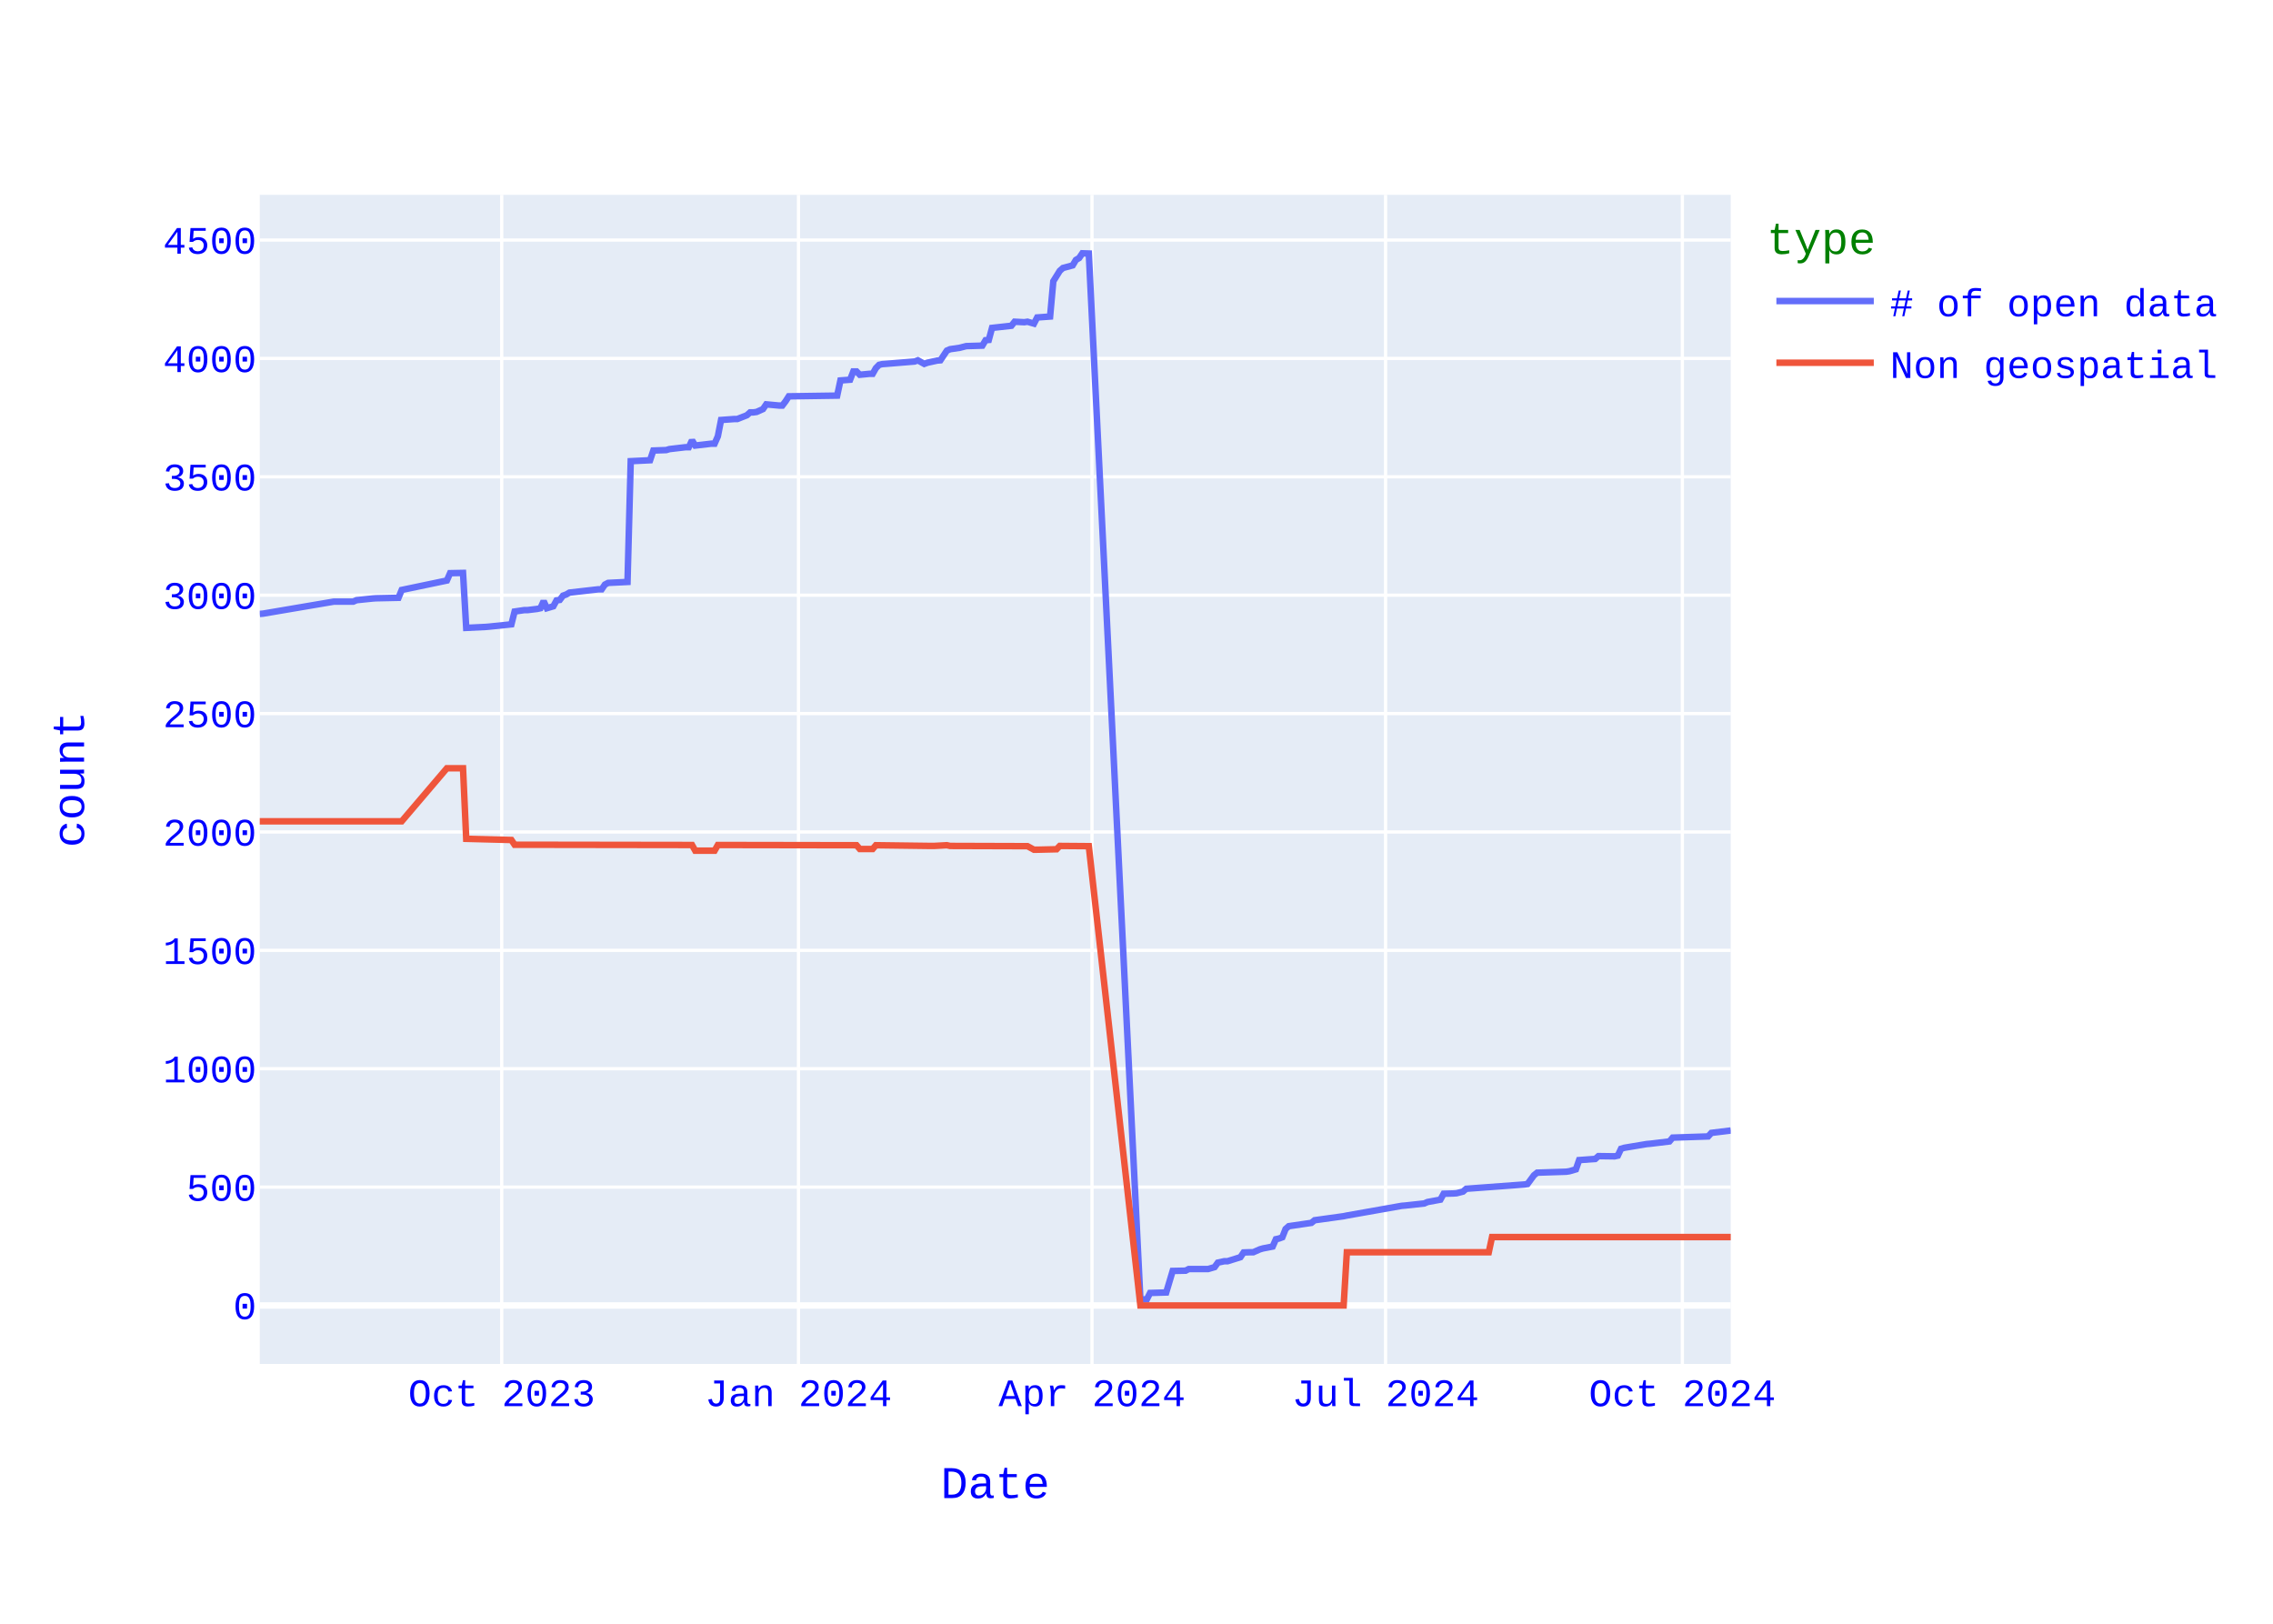
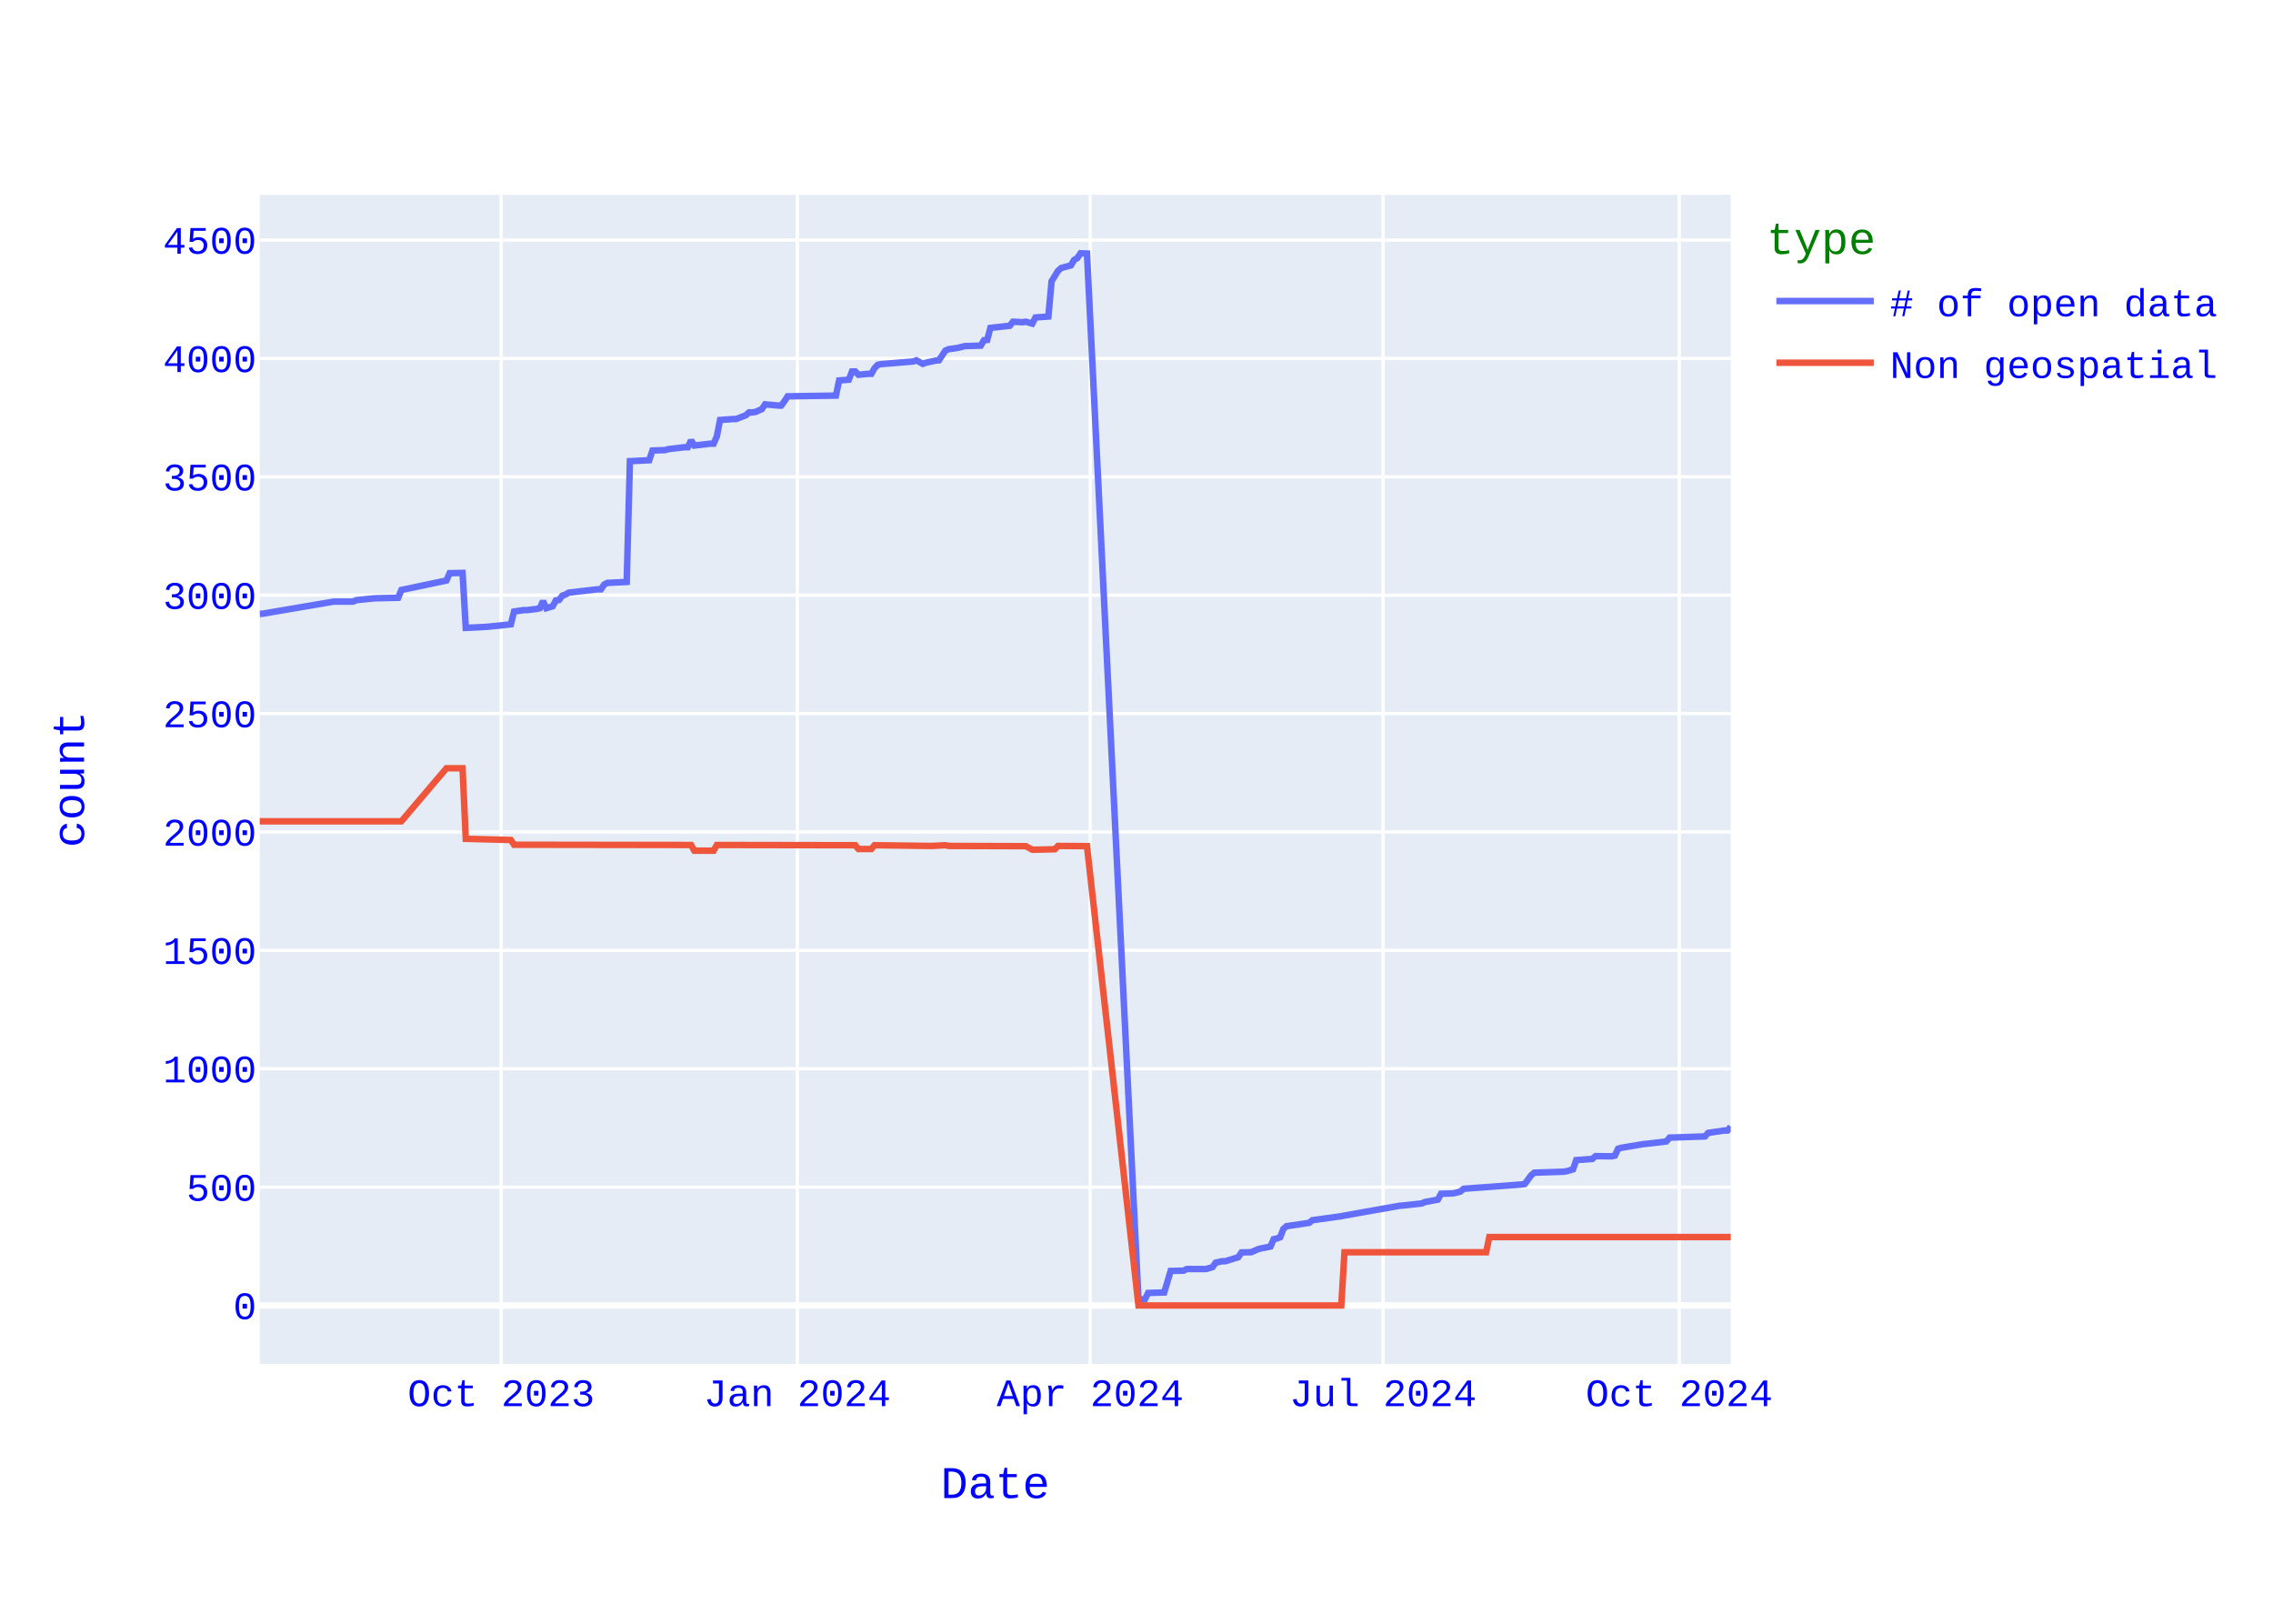
<svg xmlns="http://www.w3.org/2000/svg" class="main-svg" width="700" height="500" style="" viewBox="0 0 700 500">
  <rect x="0" y="0" width="700" height="500" style="fill: rgb(255, 255, 255); fill-opacity: 1;" />
-   <defs id="defs-022b05">
+   <defs id="defs-844910">
    <g class="clips">
-       <clipPath id="clip022b05xyplot" class="plotclip">
+       <clipPath id="clip844910xyplot" class="plotclip">
        <rect width="453" height="360" />
      </clipPath>
-       <clipPath class="axesclip" id="clip022b05x">
+       <clipPath class="axesclip" id="clip844910x">
        <rect x="80" y="0" width="453" height="500" />
      </clipPath>
-       <clipPath class="axesclip" id="clip022b05y">
+       <clipPath class="axesclip" id="clip844910y">
        <rect x="0" y="60" width="700" height="360" />
      </clipPath>
-       <clipPath class="axesclip" id="clip022b05xy">
+       <clipPath class="axesclip" id="clip844910xy">
        <rect x="80" y="60" width="453" height="360" />
      </clipPath>
    </g>
    <g class="gradients" />
    <g class="patterns" />
  </defs>
  <g class="bglayer">
    <rect class="bg" x="80" y="60" width="453" height="360" style="fill: rgb(229, 236, 246); fill-opacity: 1; stroke-width: 0;" />
  </g>
  <g class="layer-below">
    <g class="imagelayer" />
    <g class="shapelayer" />
  </g>
  <g class="cartesianlayer">
    <g class="subplot xy">
      <g class="layer-subplot">
        <g class="shapelayer" />
        <g class="imagelayer" />
      </g>
      <g class="minor-gridlayer">
        <g class="x" />
        <g class="y" />
      </g>
      <g class="gridlayer">
        <g class="x">
-           <path class="xgrid crisp" transform="translate(154.51,0)" d="M0,60v360" style="stroke: rgb(255, 255, 255); stroke-opacity: 1; stroke-width: 1px;" />
-           <path class="xgrid crisp" transform="translate(245.9,0)" d="M0,60v360" style="stroke: rgb(255, 255, 255); stroke-opacity: 1; stroke-width: 1px;" />
-           <path class="xgrid crisp" transform="translate(336.3,0)" d="M0,60v360" style="stroke: rgb(255, 255, 255); stroke-opacity: 1; stroke-width: 1px;" />
-           <path class="xgrid crisp" transform="translate(426.7,0)" d="M0,60v360" style="stroke: rgb(255, 255, 255); stroke-opacity: 1; stroke-width: 1px;" />
-           <path class="xgrid crisp" transform="translate(518.1,0)" d="M0,60v360" style="stroke: rgb(255, 255, 255); stroke-opacity: 1; stroke-width: 1px;" />
+           <path class="xgrid crisp" transform="translate(154.34,0)" d="M0,60v360" style="stroke: rgb(255, 255, 255); stroke-opacity: 1; stroke-width: 1px;" />
+           <path class="xgrid crisp" transform="translate(245.54,0)" d="M0,60v360" style="stroke: rgb(255, 255, 255); stroke-opacity: 1; stroke-width: 1px;" />
+           <path class="xgrid crisp" transform="translate(335.74,0)" d="M0,60v360" style="stroke: rgb(255, 255, 255); stroke-opacity: 1; stroke-width: 1px;" />
+           <path class="xgrid crisp" transform="translate(425.95,0)" d="M0,60v360" style="stroke: rgb(255, 255, 255); stroke-opacity: 1; stroke-width: 1px;" />
+           <path class="xgrid crisp" transform="translate(517.14,0)" d="M0,60v360" style="stroke: rgb(255, 255, 255); stroke-opacity: 1; stroke-width: 1px;" />
        </g>
        <g class="y">
          <path class="ygrid crisp" transform="translate(0,365.55)" d="M80,0h453" style="stroke: rgb(255, 255, 255); stroke-opacity: 1; stroke-width: 1px;" />
          <path class="ygrid crisp" transform="translate(0,329.09)" d="M80,0h453" style="stroke: rgb(255, 255, 255); stroke-opacity: 1; stroke-width: 1px;" />
          <path class="ygrid crisp" transform="translate(0,292.64)" d="M80,0h453" style="stroke: rgb(255, 255, 255); stroke-opacity: 1; stroke-width: 1px;" />
          <path class="ygrid crisp" transform="translate(0,256.19)" d="M80,0h453" style="stroke: rgb(255, 255, 255); stroke-opacity: 1; stroke-width: 1px;" />
          <path class="ygrid crisp" transform="translate(0,219.73)" d="M80,0h453" style="stroke: rgb(255, 255, 255); stroke-opacity: 1; stroke-width: 1px;" />
          <path class="ygrid crisp" transform="translate(0,183.28)" d="M80,0h453" style="stroke: rgb(255, 255, 255); stroke-opacity: 1; stroke-width: 1px;" />
          <path class="ygrid crisp" transform="translate(0,146.82)" d="M80,0h453" style="stroke: rgb(255, 255, 255); stroke-opacity: 1; stroke-width: 1px;" />
          <path class="ygrid crisp" transform="translate(0,110.37)" d="M80,0h453" style="stroke: rgb(255, 255, 255); stroke-opacity: 1; stroke-width: 1px;" />
          <path class="ygrid crisp" transform="translate(0,73.92)" d="M80,0h453" style="stroke: rgb(255, 255, 255); stroke-opacity: 1; stroke-width: 1px;" />
        </g>
      </g>
      <g class="zerolinelayer">
        <path class="yzl zl crisp" transform="translate(0,402)" d="M80,0h453" style="stroke: rgb(255, 255, 255); stroke-opacity: 1; stroke-width: 2px;" />
      </g>
      <path class="xlines-below" />
      <path class="ylines-below" />
      <g class="overlines-below" />
      <g class="xaxislayer-below" />
      <g class="yaxislayer-below" />
      <g class="overaxes-below" />
-       <g class="plot" transform="translate(80,60)" clip-path="url(#clip022b05xyplot)">
+       <g class="plot" transform="translate(80,60)" clip-path="url(#clip844910xyplot)">
        <g class="scatterlayer mlayer">
-           <g class="trace scatter traceefefb3" style="stroke-miterlimit: 2; opacity: 1;">
+           <g class="trace scatter trace1dfc8e" style="stroke-miterlimit: 2; opacity: 1;">
            <g class="fills" />
            <g class="errorbars" />
            <g class="lines">
-               <path class="js-line" d="M453,288.12L447.04,288.85L446.05,289.94L435.12,290.31L434.13,291.48L428.16,292.2L427.17,292.28L420.22,293.44L419.22,293.74L418.23,295.85L417.24,296.07L412.27,296L411.28,296.87L406.31,297.23L405.32,300.08L403.33,300.66L402.34,300.81L393.39,301.1L392.4,301.9L390.41,304.6L389.42,304.74L371.54,306.06L370.55,306.93L368.56,307.44L367.57,307.51L364.59,307.59L363.59,309.41L359.62,310.14L358.63,310.58L352.66,311.23L351.67,311.31L334.78,314.3L333.79,314.51L324.85,315.75L323.86,316.56L316.9,317.58L315.91,318.45L314.91,321L313.92,321.37L312.93,321.59L311.93,323.85L308.95,324.43L307.96,324.72L305.97,325.6L304.98,325.6L302.99,325.67L302,327.13L298.03,328.37L297.03,328.37L295.05,328.8L294.05,330.19L292.07,330.77L291.07,330.77L286.11,330.77L285.11,331.28L281.14,331.36L279.15,337.99L274.18,338.14L273.19,340.1L271.2,340.18L255.31,18.07L253.32,18L252.33,19.46L251.34,20.04L250.34,21.72L247.36,22.52L246.37,23.4L244.38,26.6L243.39,37.47L239.41,37.76L238.42,39.65L236.43,39.07L235.44,39.22L232.46,39.07L231.47,40.31L225.51,40.97L224.51,44.68L223.52,44.76L222.53,46.43L217.56,46.58L215.57,47.09L212.59,47.53L211.6,47.96L209.61,50.95L208.62,51.03L205.64,51.68L204.64,52.05L202.66,50.95L201.66,51.32L192.72,52.05L191.73,52.12L190.74,52.34L189.74,53.36L188.75,55.11L187.76,55.11L184.78,55.4L183.78,54.38L182.79,54.38L181.8,56.93L178.82,57.15L177.82,61.82L162.92,62.04L161.93,63.57L160.93,64.88L159.94,64.88L155.97,64.51L154.97,65.97L152.99,66.85L151.99,66.99L151,66.99L150.01,67.87L147.03,69.04L146.03,69.04L142.06,69.33L141.07,74.36L140.07,76.62L139.08,76.62L134.11,77.2L133.12,75.6L132.13,77.71L131.13,77.71L126.16,78.29L125.17,78.59L121.2,78.73L120.2,81.72L114.24,82.01L113.25,119.2L107.29,119.49L106.3,120L105.3,121.46L104.31,121.46L95.37,122.48L94.38,123.06L93.38,123.42L92.39,124.74L91.39,124.88L90.4,126.7L88.41,127.29L87.42,125.1L86.43,127.29L85.43,127.51L82.45,127.87L81.46,127.87L78.48,128.31L77.49,132.25L70.53,132.97L69.54,133.05L63.58,133.34L62.59,116.42L58.61,116.5L57.62,118.76L43.71,121.67L42.72,124.08L35.76,124.23L34.77,124.3L29.8,124.81L28.81,125.25L22.85,125.25L0.99,128.96L0,129.04" style="vector-effect: none; fill: none; stroke: rgb(99, 110, 250); stroke-opacity: 1; stroke-width: 2px; opacity: 1;" />
+               <path class="js-line" d="M453,286.95L452.01,288.12L451.02,288.12L446.06,288.85L445.07,289.94L434.17,290.31L433.18,291.48L427.23,292.2L426.24,292.28L419.3,293.44L418.31,293.74L417.32,295.85L416.32,296.07L411.37,296L410.38,296.87L405.42,297.23L404.43,300.08L402.45,300.66L401.46,300.81L392.53,301.1L391.54,301.9L389.56,304.6L388.57,304.74L370.73,306.06L369.74,306.93L367.75,307.44L366.76,307.51L363.79,307.59L362.8,309.41L358.83,310.14L357.84,310.58L351.89,311.23L350.9,311.31L334.05,314.3L333.06,314.51L324.14,315.75L323.15,316.56L316.21,317.58L315.22,318.45L314.23,321L313.23,321.37L312.24,321.59L311.25,323.85L308.28,324.43L307.29,324.72L305.3,325.6L304.31,325.6L302.33,325.67L301.34,327.13L297.37,328.37L296.38,328.37L294.4,328.8L293.41,330.19L291.43,330.77L290.44,330.77L285.48,330.77L284.49,331.28L280.52,331.36L278.54,337.99L273.58,338.14L272.59,340.1L270.61,340.18L254.75,18.07L252.77,18L251.78,19.46L250.79,20.04L249.79,21.72L246.82,22.52L245.83,23.4L243.85,26.6L242.86,37.47L238.89,37.76L237.9,39.65L235.92,39.07L234.93,39.22L231.95,39.07L230.96,40.31L225.01,40.97L224.02,44.68L223.03,44.76L222.04,46.43L217.08,46.58L215.1,47.09L212.13,47.53L211.14,47.96L209.15,50.95L208.16,51.03L205.19,51.68L204.2,52.05L202.21,50.95L201.22,51.32L192.3,52.05L191.31,52.12L190.32,52.34L189.33,53.36L188.34,55.11L187.35,55.11L184.37,55.4L183.38,54.38L182.39,54.38L181.4,56.93L178.42,57.15L177.43,61.82L162.56,62.04L161.57,63.57L160.58,64.88L159.59,64.88L155.63,64.51L154.63,65.97L152.65,66.85L151.66,66.99L150.67,66.99L149.68,67.87L146.7,69.04L145.71,69.04L141.75,69.33L140.76,74.36L139.77,76.62L138.77,76.62L133.82,77.2L132.83,75.6L131.84,77.71L130.84,77.71L125.89,78.29L124.9,78.59L120.93,78.73L119.94,81.72L113.99,82.01L113,119.2L107.05,119.49L106.06,120L105.07,121.46L104.08,121.46L95.16,122.48L94.17,123.06L93.18,123.42L92.19,124.74L91.19,124.88L90.2,126.7L88.22,127.29L87.23,125.1L86.24,127.29L85.25,127.51L82.27,127.87L81.28,127.87L78.31,128.31L77.32,132.25L70.38,132.97L69.39,133.05L63.44,133.34L62.45,116.42L58.48,116.5L57.49,118.76L43.61,121.67L42.62,124.08L35.68,124.23L34.69,124.3L29.74,124.81L28.75,125.25L22.8,125.25L0.99,128.96L0,129.04" style="vector-effect: none; fill: none; stroke: rgb(99, 110, 250); stroke-opacity: 1; stroke-width: 2px; opacity: 1;" />
            </g>
            <g class="points" />
            <g class="text" />
          </g>
-           <g class="trace scatter trace7ccde7" style="stroke-miterlimit: 2; opacity: 1;">
+           <g class="trace scatter trace219997" style="stroke-miterlimit: 2; opacity: 1;">
            <g class="fills" />
            <g class="errorbars" />
            <g class="lines">
-               <path class="js-line" d="M453,320.93L379.49,320.93L378.49,325.6L334.78,325.6L333.79,342L271.2,342L255.31,200.56L246.37,200.49L245.38,201.51L239.41,201.65L238.42,201.65L236.43,200.56L235.44,200.56L212.59,200.49L211.6,200.27L207.63,200.49L206.63,200.49L189.74,200.27L188.75,201.43L184.78,201.43L183.78,200.27L141.07,200.2L140.07,201.95L134.11,201.95L133.12,200.2L78.48,200.12L77.49,198.66L63.58,198.3L62.59,176.57L57.62,176.57L43.71,192.9L0,192.9" style="vector-effect: none; fill: none; stroke: rgb(239, 85, 59); stroke-opacity: 1; stroke-width: 2px; opacity: 1;" />
+               <path class="js-line" d="M453,320.93L378.66,320.93L377.67,325.6L334.05,325.6L333.06,342L270.61,342L254.75,200.56L245.83,200.49L244.84,201.51L238.89,201.65L237.9,201.65L235.92,200.56L234.93,200.56L212.13,200.49L211.14,200.27L207.17,200.49L206.18,200.49L189.33,200.27L188.34,201.43L184.37,201.43L183.38,200.27L140.76,200.2L139.77,201.95L133.82,201.95L132.83,200.2L78.31,200.12L77.32,198.66L63.44,198.3L62.45,176.57L57.49,176.57L43.61,192.9L0,192.9" style="vector-effect: none; fill: none; stroke: rgb(239, 85, 59); stroke-opacity: 1; stroke-width: 2px; opacity: 1;" />
            </g>
            <g class="points" />
            <g class="text" />
          </g>
        </g>
      </g>
      <g class="overplot" />
      <path class="xlines-above crisp" d="M0,0" style="fill: none;" />
      <path class="ylines-above crisp" d="M0,0" style="fill: none;" />
      <g class="overlines-above" />
      <g class="xaxislayer-above">
        <g class="xtick">
-           <text text-anchor="middle" x="0" y="433" transform="translate(154.51,0)" style="font-family: 'Courier New'; font-size: 12px; fill: rgb(0, 0, 255); fill-opacity: 1; white-space: pre; opacity: 1;">Oct 2023</text>
-         </g>
-         <g class="xtick">
-           <text text-anchor="middle" x="0" y="433" style="font-family: 'Courier New'; font-size: 12px; fill: rgb(0, 0, 255); fill-opacity: 1; white-space: pre; opacity: 1;" transform="translate(245.9,0)">Jan 2024</text>
-         </g>
-         <g class="xtick">
-           <text text-anchor="middle" x="0" y="433" style="font-family: 'Courier New'; font-size: 12px; fill: rgb(0, 0, 255); fill-opacity: 1; white-space: pre; opacity: 1;" transform="translate(336.3,0)">Apr 2024</text>
-         </g>
-         <g class="xtick">
-           <text text-anchor="middle" x="0" y="433" style="font-family: 'Courier New'; font-size: 12px; fill: rgb(0, 0, 255); fill-opacity: 1; white-space: pre; opacity: 1;" transform="translate(426.7,0)">Jul 2024</text>
-         </g>
-         <g class="xtick">
-           <text text-anchor="middle" x="0" y="433" style="font-family: 'Courier New'; font-size: 12px; fill: rgb(0, 0, 255); fill-opacity: 1; white-space: pre; opacity: 1;" transform="translate(518.1,0)">Oct 2024</text>
+           <text text-anchor="middle" x="0" y="433" transform="translate(154.34,0)" style="font-family: 'Courier New'; font-size: 12px; fill: rgb(0, 0, 255); fill-opacity: 1; white-space: pre; opacity: 1;">Oct 2023</text>
+         </g>
+         <g class="xtick">
+           <text text-anchor="middle" x="0" y="433" style="font-family: 'Courier New'; font-size: 12px; fill: rgb(0, 0, 255); fill-opacity: 1; white-space: pre; opacity: 1;" transform="translate(245.54,0)">Jan 2024</text>
+         </g>
+         <g class="xtick">
+           <text text-anchor="middle" x="0" y="433" style="font-family: 'Courier New'; font-size: 12px; fill: rgb(0, 0, 255); fill-opacity: 1; white-space: pre; opacity: 1;" transform="translate(335.74,0)">Apr 2024</text>
+         </g>
+         <g class="xtick">
+           <text text-anchor="middle" x="0" y="433" style="font-family: 'Courier New'; font-size: 12px; fill: rgb(0, 0, 255); fill-opacity: 1; white-space: pre; opacity: 1;" transform="translate(425.95,0)">Jul 2024</text>
+         </g>
+         <g class="xtick">
+           <text text-anchor="middle" x="0" y="433" style="font-family: 'Courier New'; font-size: 12px; fill: rgb(0, 0, 255); fill-opacity: 1; white-space: pre; opacity: 1;" transform="translate(517.14,0)">Oct 2024</text>
        </g>
      </g>
      <g class="yaxislayer-above">
        <g class="ytick">
          <text text-anchor="end" x="79" y="4.2" transform="translate(0,402)" style="font-family: 'Courier New'; font-size: 12px; fill: rgb(0, 0, 255); fill-opacity: 1; white-space: pre; opacity: 1;">0</text>
        </g>
        <g class="ytick">
          <text text-anchor="end" x="79" y="4.2" style="font-family: 'Courier New'; font-size: 12px; fill: rgb(0, 0, 255); fill-opacity: 1; white-space: pre; opacity: 1;" transform="translate(0,365.55)">500</text>
        </g>
        <g class="ytick">
          <text text-anchor="end" x="79" y="4.2" style="font-family: 'Courier New'; font-size: 12px; fill: rgb(0, 0, 255); fill-opacity: 1; white-space: pre; opacity: 1;" transform="translate(0,329.09)">1000</text>
        </g>
        <g class="ytick">
          <text text-anchor="end" x="79" y="4.2" style="font-family: 'Courier New'; font-size: 12px; fill: rgb(0, 0, 255); fill-opacity: 1; white-space: pre; opacity: 1;" transform="translate(0,292.64)">1500</text>
        </g>
        <g class="ytick">
          <text text-anchor="end" x="79" y="4.2" style="font-family: 'Courier New'; font-size: 12px; fill: rgb(0, 0, 255); fill-opacity: 1; white-space: pre; opacity: 1;" transform="translate(0,256.19)">2000</text>
        </g>
        <g class="ytick">
          <text text-anchor="end" x="79" y="4.2" style="font-family: 'Courier New'; font-size: 12px; fill: rgb(0, 0, 255); fill-opacity: 1; white-space: pre; opacity: 1;" transform="translate(0,219.73)">2500</text>
        </g>
        <g class="ytick">
          <text text-anchor="end" x="79" y="4.2" style="font-family: 'Courier New'; font-size: 12px; fill: rgb(0, 0, 255); fill-opacity: 1; white-space: pre; opacity: 1;" transform="translate(0,183.28)">3000</text>
        </g>
        <g class="ytick">
          <text text-anchor="end" x="79" y="4.2" style="font-family: 'Courier New'; font-size: 12px; fill: rgb(0, 0, 255); fill-opacity: 1; white-space: pre; opacity: 1;" transform="translate(0,146.82)">3500</text>
        </g>
        <g class="ytick">
          <text text-anchor="end" x="79" y="4.2" style="font-family: 'Courier New'; font-size: 12px; fill: rgb(0, 0, 255); fill-opacity: 1; white-space: pre; opacity: 1;" transform="translate(0,110.37)">4000</text>
        </g>
        <g class="ytick">
          <text text-anchor="end" x="79" y="4.2" style="font-family: 'Courier New'; font-size: 12px; fill: rgb(0, 0, 255); fill-opacity: 1; white-space: pre; opacity: 1;" transform="translate(0,73.92)">4500</text>
        </g>
      </g>
      <g class="overaxes-above" />
    </g>
  </g>
  <g class="polarlayer" />
  <g class="smithlayer" />
  <g class="ternarylayer" />
  <g class="geolayer" />
  <g class="funnelarealayer" />
  <g class="pielayer" />
  <g class="iciclelayer" />
  <g class="treemaplayer" />
  <g class="sunburstlayer" />
  <g class="glimages" />
-   <defs id="topdefs-022b05">
+   <defs id="topdefs-844910">
    <g class="clips" />
-     <clipPath id="legend022b05">
+     <clipPath id="legend844910">
      <rect width="146" height="67" x="0" y="0" />
    </clipPath>
  </defs>
  <g class="layer-above">
    <g class="imagelayer" />
    <g class="shapelayer" />
  </g>
  <g class="infolayer">
    <g class="legend" pointer-events="all" transform="translate(542.06,60)">
      <rect class="bg" shape-rendering="crispEdges" style="stroke: rgb(68, 68, 68); stroke-opacity: 1; fill: rgb(255, 255, 255); fill-opacity: 1; stroke-width: 0px;" width="146" height="67" x="0" y="0" />
-       <g class="scrollbox" transform="" clip-path="url(#legend022b05)">
+       <g class="scrollbox" transform="" clip-path="url(#legend844910)">
        <text class="legendtitletext" text-anchor="start" x="2" y="18.2" style="font-family: 'Courier New'; font-size: 14px; fill: rgb(0, 128, 0); fill-opacity: 1; white-space: pre;">type</text>
        <g class="groups" transform="">
          <g class="traces" transform="translate(0,32.7)" style="opacity: 1;">
            <text class="legendtext" text-anchor="start" x="40" y="4.68" style="font-family: 'Courier New'; font-size: 12px; fill: rgb(0, 0, 255); fill-opacity: 1; white-space: pre;"># of open data</text>
            <g class="layers" style="opacity: 1;">
              <g class="legendfill" />
              <g class="legendlines">
                <path class="js-line" d="M5,0h30" style="fill: none; stroke: rgb(99, 110, 250); stroke-opacity: 1; stroke-width: 2px;" />
              </g>
              <g class="legendsymbols">
                <g class="legendpoints" />
              </g>
            </g>
            <rect class="legendtoggle" x="0" y="-9.5" width="140.828" height="19" style="fill: rgb(0, 0, 0); fill-opacity: 0;" />
          </g>
        </g>
        <g class="groups" transform="">
          <g class="traces" transform="translate(0,51.7)" style="opacity: 1;">
            <text class="legendtext" text-anchor="start" x="40" y="4.68" style="font-family: 'Courier New'; font-size: 12px; fill: rgb(0, 0, 255); fill-opacity: 1; white-space: pre;">Non geospatial</text>
            <g class="layers" style="opacity: 1;">
              <g class="legendfill" />
              <g class="legendlines">
                <path class="js-line" d="M5,0h30" style="fill: none; stroke: rgb(239, 85, 59); stroke-opacity: 1; stroke-width: 2px;" />
              </g>
              <g class="legendsymbols">
                <g class="legendpoints" />
              </g>
            </g>
            <rect class="legendtoggle" x="0" y="-9.5" width="140.828" height="19" style="fill: rgb(0, 0, 0); fill-opacity: 0;" />
          </g>
        </g>
      </g>
      <rect class="scrollbar" rx="20" ry="3" width="0" height="0" style="fill: rgb(128, 139, 164); fill-opacity: 1;" x="0" y="0" />
    </g>
    <g class="g-gtitle" />
    <g class="g-xtitle">
      <text class="xtitle" x="306.5" y="461.3" text-anchor="middle" style="font-family: 'Courier New'; font-size: 14px; fill: rgb(0, 0, 255); opacity: 1; font-weight: normal; white-space: pre;">Date</text>
    </g>
    <g class="g-ytitle">
      <text class="ytitle" transform="rotate(-90,25.8875,240)" x="25.888" y="240" text-anchor="middle" style="font-family: 'Courier New'; font-size: 14px; fill: rgb(0, 0, 255); opacity: 1; font-weight: normal; white-space: pre;">count</text>
    </g>
  </g>
</svg>
